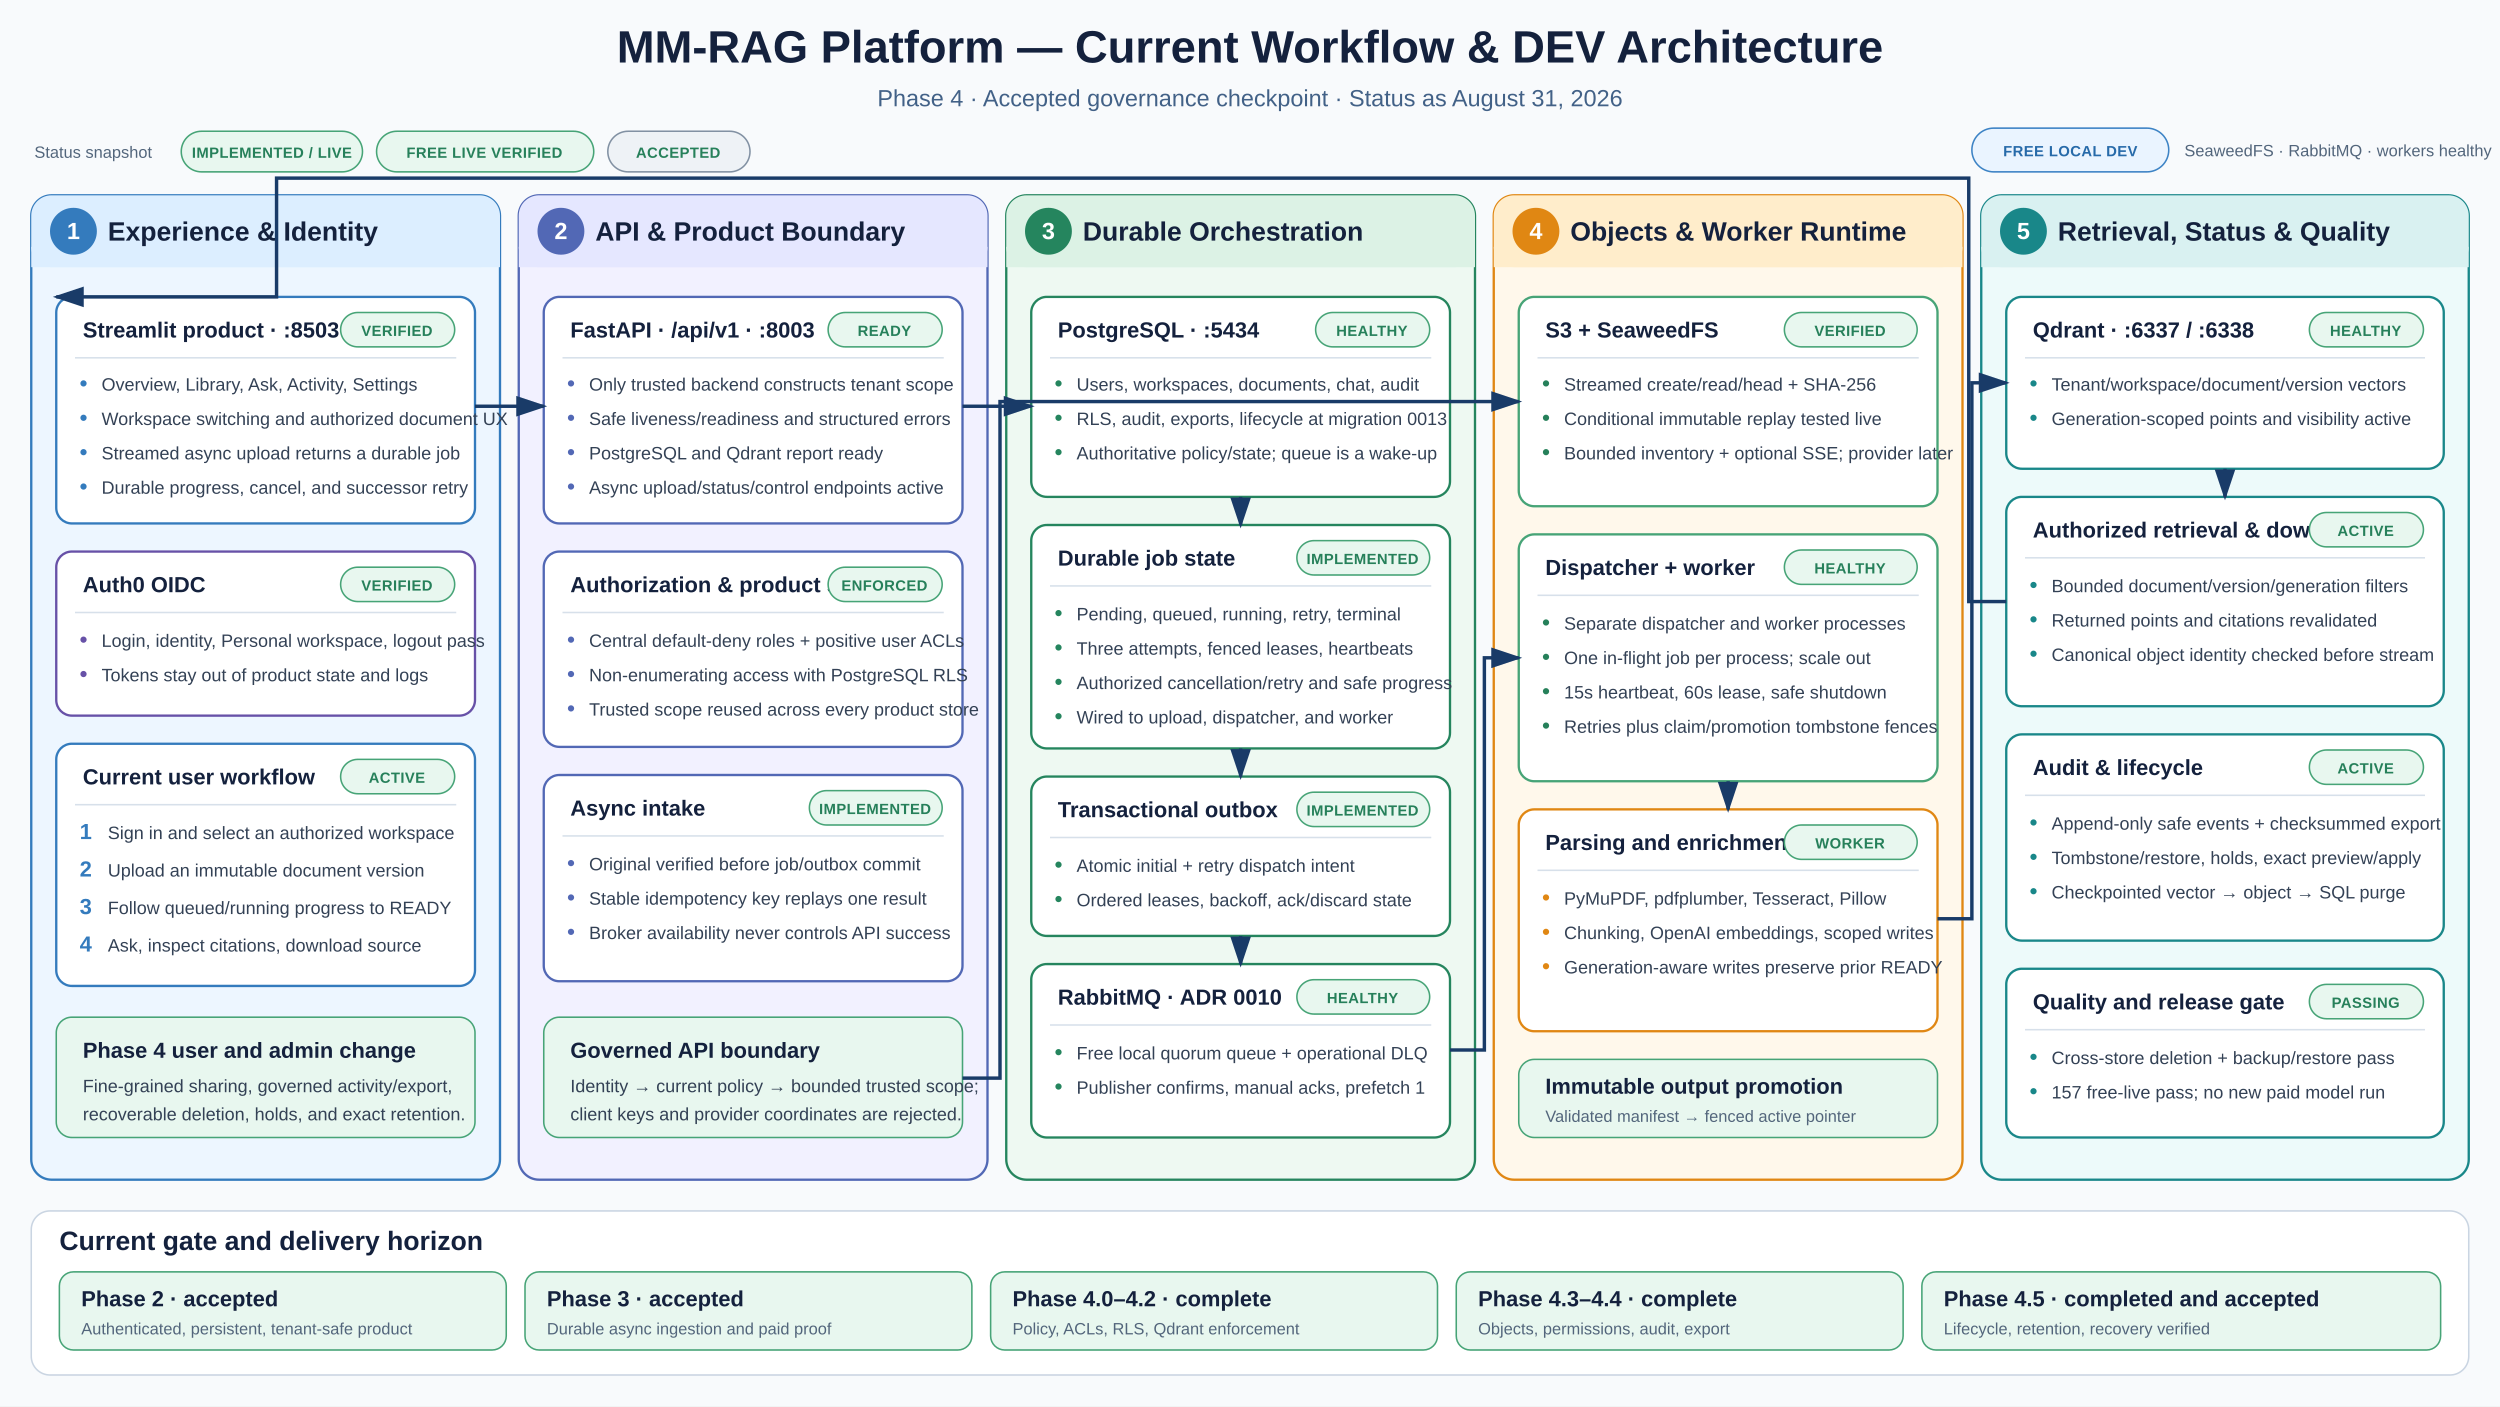
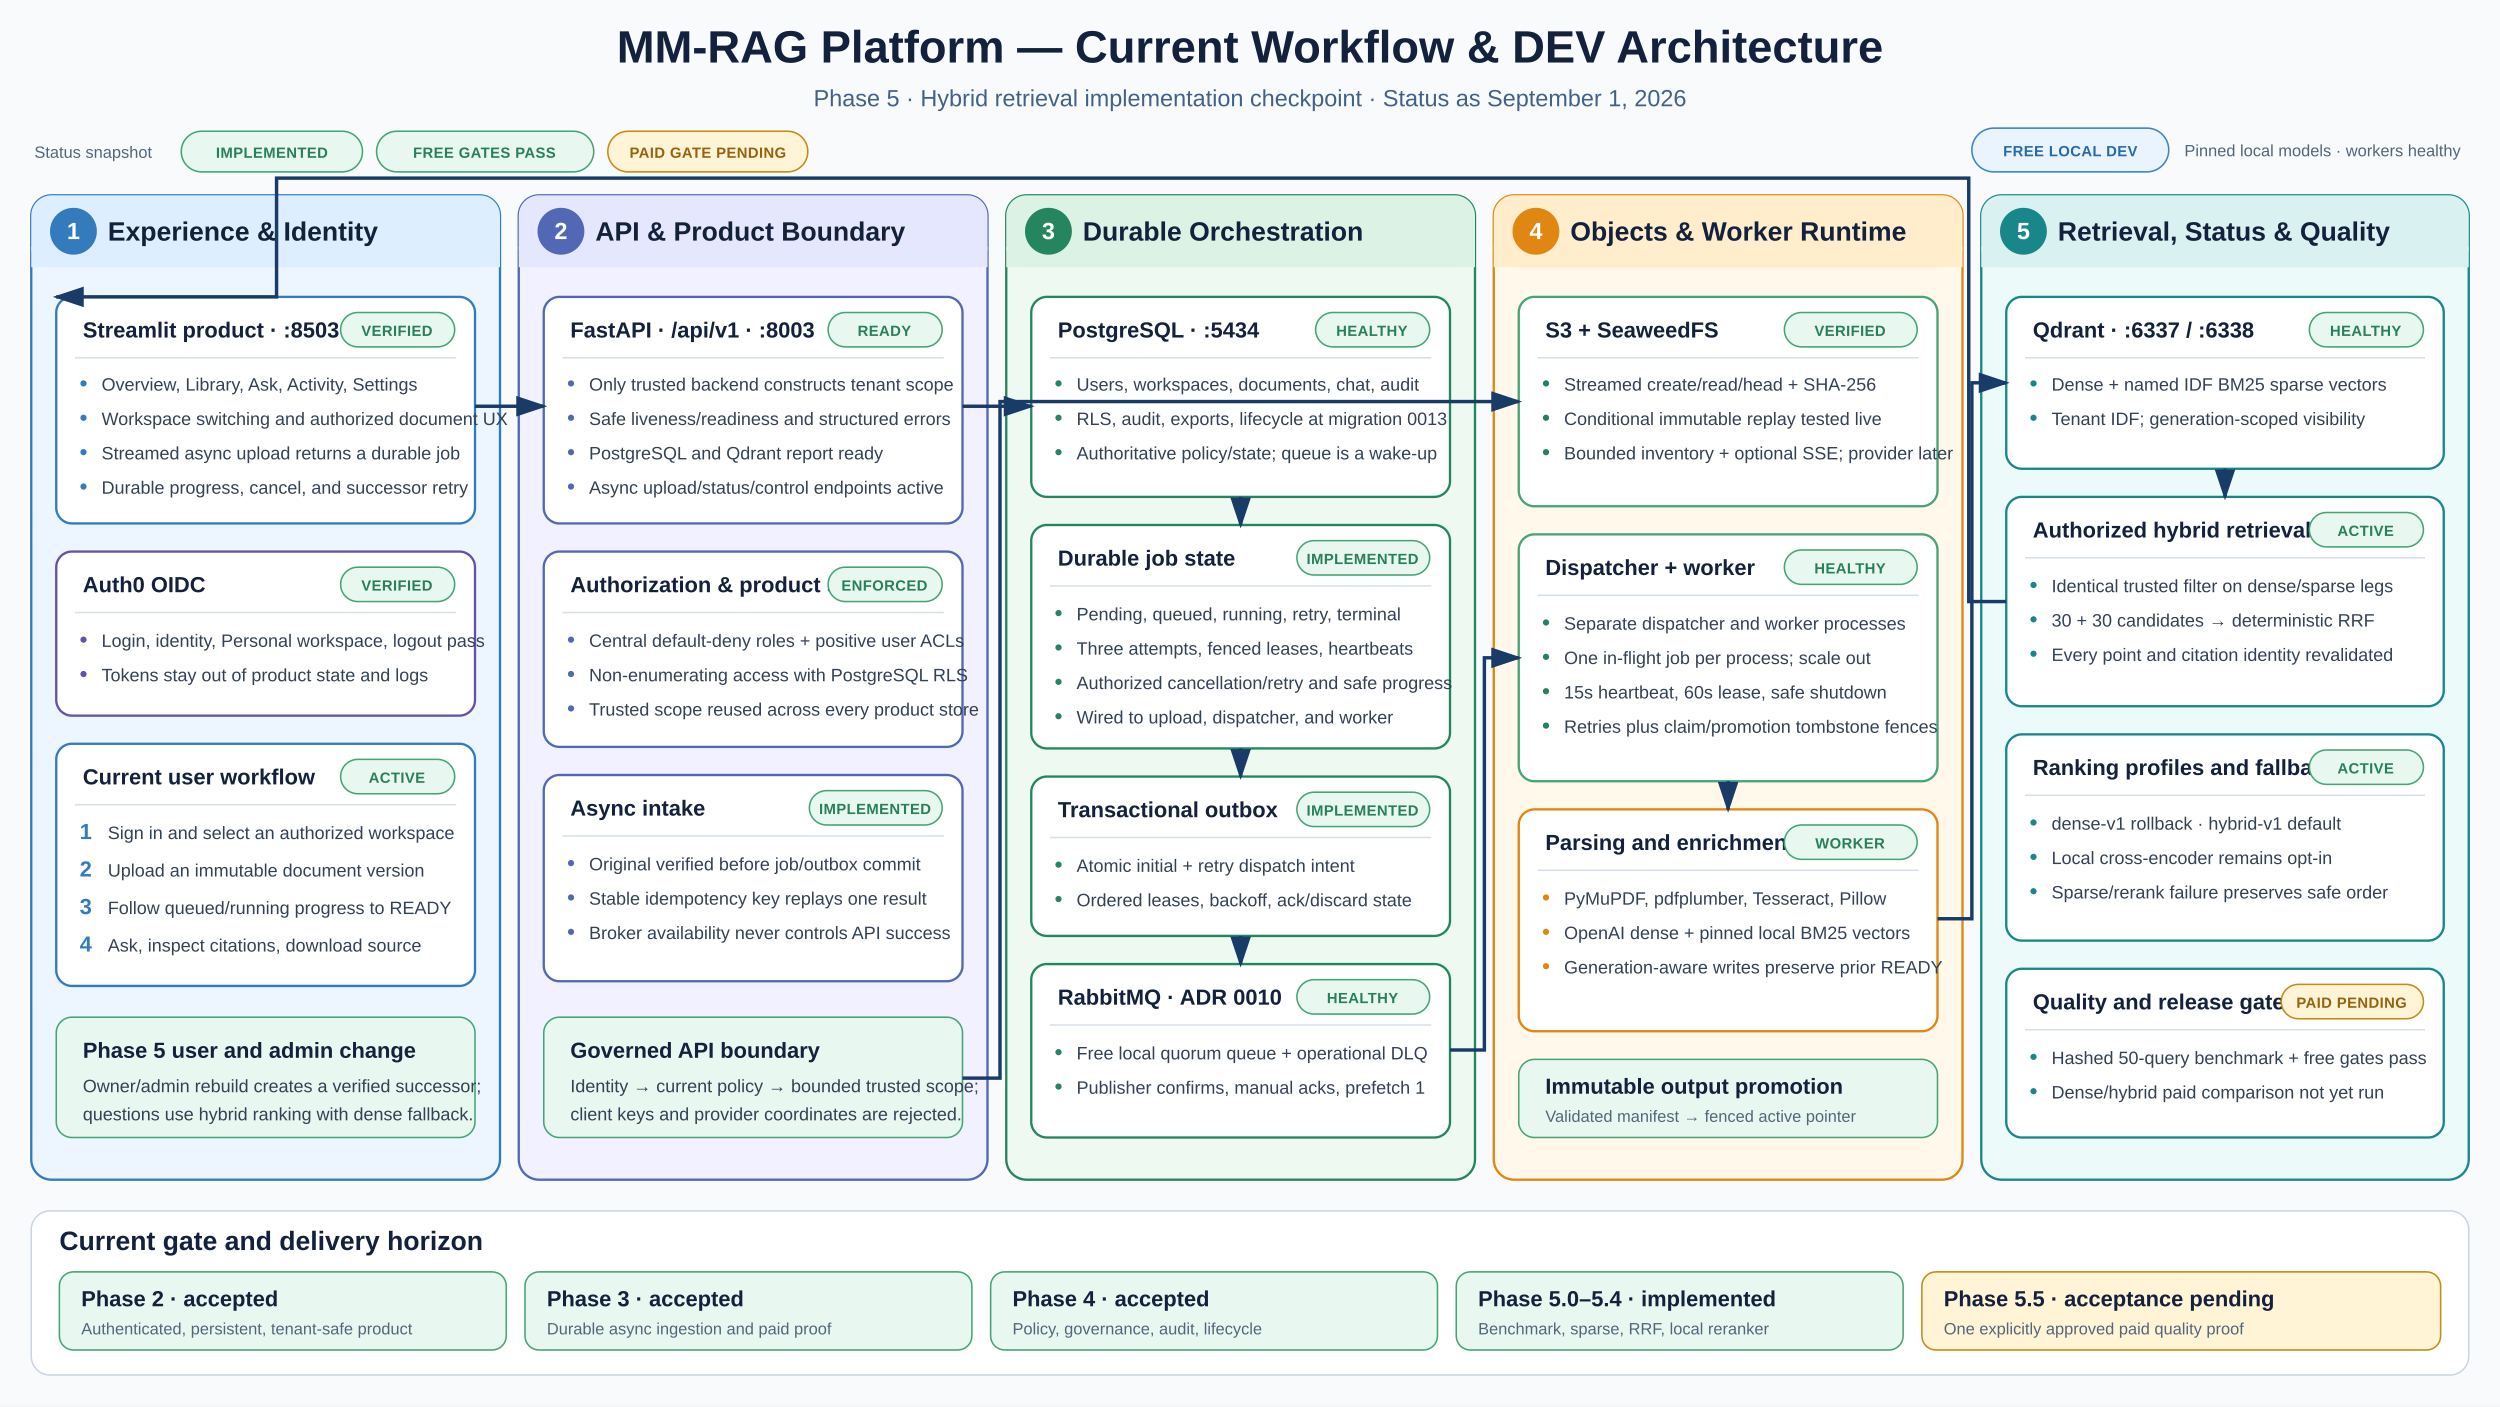
<svg xmlns="http://www.w3.org/2000/svg" width="1600" height="900" viewBox="0 0 1600 900" role="img" aria-labelledby="title desc">
  <defs>
    <marker id="arrow" markerWidth="10" markerHeight="10" refX="8" refY="3" orient="auto" markerUnits="strokeWidth">
      <path d="M0,0 L0,6 L9,3 z" fill="#193b68" />
    </marker>
    <marker id="arrow-plan" markerWidth="10" markerHeight="10" refX="8" refY="3" orient="auto" markerUnits="strokeWidth">
      <path d="M0,0 L0,6 L9,3 z" fill="#64748b" />
    </marker>
    <style>
      .title { font: 700 29px Arial, sans-serif; fill: #14213d; }
      .subtitle { font: 400 15px Arial, sans-serif; fill: #426187; }
      .lane-title { font: 700 17px Arial, sans-serif; fill: #14213d; }
      .card-title { font: 700 14px Arial, sans-serif; fill: #14213d; }
      .body { font: 400 11.5px Arial, sans-serif; fill: #334155; }
      .small { font: 400 10.5px Arial, sans-serif; fill: #52657b; }
      .tiny { font: 700 9.5px Arial, sans-serif; letter-spacing: .25px; }
      .step { font: 700 15px Arial, sans-serif; fill: white; }
      .card { fill: white; stroke-width: 1.5; rx: 10; }
      .divider { stroke: #d7e0ea; stroke-width: 1; }
      .flow { fill: none; stroke: #193b68; stroke-width: 2.2; marker-end: url(#arrow); }
      .planned-flow { fill: none; stroke: #64748b; stroke-width: 2; stroke-dasharray: 7 5; marker-end: url(#arrow-plan); }
      .dot { font: 700 14px Arial, sans-serif; }
    </style>
  </defs>
  <rect width="1600" height="900" fill="#f8fafc" />
  <text x="800" y="40" text-anchor="middle" class="title">MM-RAG Platform — Current Workflow &amp; DEV Architecture</text>
-   <text x="800" y="68" text-anchor="middle" class="subtitle">Phase 4 · Accepted governance checkpoint · Status as August 31, 2026</text>
+   <text x="800" y="68" text-anchor="middle" class="subtitle">Phase 5 · Hybrid retrieval implementation checkpoint · Status as September 1, 2026</text>
  <text x="22" y="101" class="small" font-weight="700">Status snapshot</text>
  <rect x="116" y="84" width="116" height="26" rx="13" fill="#e8f7ef" stroke="#47a477" />
-   <text x="174" y="101" text-anchor="middle" class="tiny" fill="#26805a">IMPLEMENTED / LIVE</text>
+   <text x="174" y="101" text-anchor="middle" class="tiny" fill="#26805a">IMPLEMENTED</text>
  <rect x="241" y="84" width="139" height="26" rx="13" fill="#e8f7ef" stroke="#47a477" />
-   <text x="310" y="101" text-anchor="middle" class="tiny" fill="#26805a">FREE LIVE VERIFIED</text>
-   <rect x="389" y="84" width="91" height="26" rx="13" fill="#eef2f6" stroke="#8291a3" />
-   <text x="434" y="101" text-anchor="middle" class="tiny" fill="#26805a">ACCEPTED</text>
+   <text x="310" y="101" text-anchor="middle" class="tiny" fill="#26805a">FREE GATES PASS</text>
+   <rect x="389" y="84" width="128" height="26" rx="13" fill="#fff4d6" stroke="#c58a18" />
+   <text x="453" y="101" text-anchor="middle" class="tiny" fill="#95620d">PAID GATE PENDING</text>
  <rect x="1262" y="82" width="126" height="28" rx="14" fill="#eaf4ff" stroke="#3d83c5" />
  <text x="1325" y="100" text-anchor="middle" class="tiny" fill="#276aa9">FREE LOCAL DEV</text>
-   <text x="1398" y="100" class="small">SeaweedFS · RabbitMQ · workers healthy</text>
+   <text x="1398" y="100" class="small">Pinned local models · workers healthy</text>
  <rect x="20" y="125" width="300" height="630" rx="13" fill="#edf6ff" stroke="#347bbd" stroke-width="1.5" />
  <rect x="20" y="125" width="300" height="46" rx="13" fill="#dceeff" />
  <rect x="20" y="158" width="300" height="13" fill="#dceeff" />
  <circle cx="47" cy="148" r="15" fill="#347bbd" />
  <text x="47" y="153" text-anchor="middle" class="step">1</text>
  <text x="69" y="154" class="lane-title">Experience &amp; Identity</text>
  <rect x="36" y="190" width="268" height="145" class="card" stroke="#347bbd" />
  <text x="53" y="216" class="card-title">Streamlit product · :8503</text>
  <rect x="218" y="200" width="73" height="22" rx="11" fill="#e8f7ef" stroke="#47a477" />
  <text x="254" y="215" text-anchor="middle" class="tiny" fill="#26805a">VERIFIED</text>
  <line x1="48" y1="229" x2="292" y2="229" class="divider" />
  <text x="51" y="250" class="dot" fill="#347bbd">•</text>
  <text x="65" y="250" class="body">Overview, Library, Ask, Activity, Settings</text>
  <text x="51" y="272" class="dot" fill="#347bbd">•</text>
  <text x="65" y="272" class="body">Workspace switching and authorized document UX</text>
  <text x="51" y="294" class="dot" fill="#347bbd">•</text>
  <text x="65" y="294" class="body">Streamed async upload returns a durable job</text>
  <text x="51" y="316" class="dot" fill="#347bbd">•</text>
  <text x="65" y="316" class="body">Durable progress, cancel, and successor retry</text>
  <rect x="36" y="353" width="268" height="105" class="card" stroke="#6751a7" />
  <text x="53" y="379" class="card-title">Auth0 OIDC</text>
  <rect x="218" y="363" width="73" height="22" rx="11" fill="#e8f7ef" stroke="#47a477" />
  <text x="254" y="378" text-anchor="middle" class="tiny" fill="#26805a">VERIFIED</text>
  <line x1="48" y1="392" x2="292" y2="392" class="divider" />
  <text x="51" y="414" class="dot" fill="#6751a7">•</text>
  <text x="65" y="414" class="body">Login, identity, Personal workspace, logout pass</text>
  <text x="51" y="436" class="dot" fill="#6751a7">•</text>
  <text x="65" y="436" class="body">Tokens stay out of product state and logs</text>
  <rect x="36" y="476" width="268" height="155" class="card" stroke="#347bbd" />
  <text x="53" y="502" class="card-title">Current user workflow</text>
  <rect x="218" y="486" width="73" height="22" rx="11" fill="#e8f7ef" stroke="#47a477" />
  <text x="254" y="501" text-anchor="middle" class="tiny" fill="#26805a">ACTIVE</text>
  <line x1="48" y1="515" x2="292" y2="515" class="divider" />
  <text x="51" y="537" class="dot" fill="#347bbd">1</text>
  <text x="69" y="537" class="body">Sign in and select an authorized workspace</text>
  <text x="51" y="561" class="dot" fill="#347bbd">2</text>
  <text x="69" y="561" class="body">Upload an immutable document version</text>
  <text x="51" y="585" class="dot" fill="#347bbd">3</text>
  <text x="69" y="585" class="body">Follow queued/running progress to READY</text>
  <text x="51" y="609" class="dot" fill="#347bbd">4</text>
  <text x="69" y="609" class="body">Ask, inspect citations, download source</text>
  <rect x="36" y="651" width="268" height="77" rx="10" fill="#e8f7ef" stroke="#47a477" />
-   <text x="53" y="677" class="card-title">Phase 4 user and admin change</text>
-   <text x="53" y="699" class="body">Fine-grained sharing, governed activity/export,</text>
-   <text x="53" y="717" class="body">recoverable deletion, holds, and exact retention.</text>
+   <text x="53" y="677" class="card-title">Phase 5 user and admin change</text>
+   <text x="53" y="699" class="body">Owner/admin rebuild creates a verified successor;</text>
+   <text x="53" y="717" class="body">questions use hybrid ranking with dense fallback.</text>
  <rect x="332" y="125" width="300" height="630" rx="13" fill="#f2f1ff" stroke="#5268b5" stroke-width="1.5" />
  <rect x="332" y="125" width="300" height="46" rx="13" fill="#e5e7ff" />
  <rect x="332" y="158" width="300" height="13" fill="#e5e7ff" />
  <circle cx="359" cy="148" r="15" fill="#5268b5" />
  <text x="359" y="153" text-anchor="middle" class="step">2</text>
  <text x="381" y="154" class="lane-title">API &amp; Product Boundary</text>
  <rect x="348" y="190" width="268" height="145" class="card" stroke="#5268b5" />
  <text x="365" y="216" class="card-title">FastAPI · /api/v1 · :8003</text>
  <rect x="530" y="200" width="73" height="22" rx="11" fill="#e8f7ef" stroke="#47a477" />
  <text x="566" y="215" text-anchor="middle" class="tiny" fill="#26805a">READY</text>
  <line x1="360" y1="229" x2="604" y2="229" class="divider" />
  <text x="363" y="250" class="dot" fill="#5268b5">•</text>
  <text x="377" y="250" class="body">Only trusted backend constructs tenant scope</text>
  <text x="363" y="272" class="dot" fill="#5268b5">•</text>
  <text x="377" y="272" class="body">Safe liveness/readiness and structured errors</text>
  <text x="363" y="294" class="dot" fill="#5268b5">•</text>
  <text x="377" y="294" class="body">PostgreSQL and Qdrant report ready</text>
  <text x="363" y="316" class="dot" fill="#5268b5">•</text>
  <text x="377" y="316" class="body">Async upload/status/control endpoints active</text>
  <rect x="348" y="353" width="268" height="125" class="card" stroke="#5268b5" />
  <text x="365" y="379" class="card-title">Authorization &amp; product services</text>
  <rect x="530" y="363" width="73" height="22" rx="11" fill="#e8f7ef" stroke="#47a477" />
  <text x="566" y="378" text-anchor="middle" class="tiny" fill="#26805a">ENFORCED</text>
  <line x1="360" y1="392" x2="604" y2="392" class="divider" />
  <text x="363" y="414" class="dot" fill="#5268b5">•</text>
  <text x="377" y="414" class="body">Central default-deny roles + positive user ACLs</text>
  <text x="363" y="436" class="dot" fill="#5268b5">•</text>
  <text x="377" y="436" class="body">Non-enumerating access with PostgreSQL RLS</text>
  <text x="363" y="458" class="dot" fill="#5268b5">•</text>
  <text x="377" y="458" class="body">Trusted scope reused across every product store</text>
  <rect x="348" y="496" width="268" height="132" class="card" stroke="#5268b5" />
  <text x="365" y="522" class="card-title">Async intake</text>
  <rect x="518" y="506" width="85" height="22" rx="11" fill="#e8f7ef" stroke="#47a477" />
  <text x="560" y="521" text-anchor="middle" class="tiny" fill="#26805a">IMPLEMENTED</text>
  <line x1="360" y1="535" x2="604" y2="535" class="divider" />
  <text x="363" y="557" class="dot" fill="#5268b5">•</text>
  <text x="377" y="557" class="body">Original verified before job/outbox commit</text>
  <text x="363" y="579" class="dot" fill="#5268b5">•</text>
  <text x="377" y="579" class="body">Stable idempotency key replays one result</text>
  <text x="363" y="601" class="dot" fill="#5268b5">•</text>
  <text x="377" y="601" class="body">Broker availability never controls API success</text>
  <rect x="348" y="651" width="268" height="77" rx="10" fill="#e8f7ef" stroke="#47a477" />
  <text x="365" y="677" class="card-title">Governed API boundary</text>
  <text x="365" y="699" class="body">Identity → current policy → bounded trusted scope;</text>
  <text x="365" y="717" class="body">client keys and provider coordinates are rejected.</text>
  <rect x="644" y="125" width="300" height="630" rx="13" fill="#eef9f2" stroke="#25855e" stroke-width="1.5" />
  <rect x="644" y="125" width="300" height="46" rx="13" fill="#dcf2e5" />
  <rect x="644" y="158" width="300" height="13" fill="#dcf2e5" />
  <circle cx="671" cy="148" r="15" fill="#25855e" />
  <text x="671" y="153" text-anchor="middle" class="step">3</text>
  <text x="693" y="154" class="lane-title">Durable Orchestration</text>
  <rect x="660" y="190" width="268" height="128" class="card" stroke="#25855e" />
  <text x="677" y="216" class="card-title">PostgreSQL · :5434</text>
  <rect x="842" y="200" width="73" height="22" rx="11" fill="#e8f7ef" stroke="#47a477" />
  <text x="878" y="215" text-anchor="middle" class="tiny" fill="#26805a">HEALTHY</text>
  <line x1="672" y1="229" x2="916" y2="229" class="divider" />
  <text x="675" y="250" class="dot" fill="#25855e">•</text>
  <text x="689" y="250" class="body">Users, workspaces, documents, chat, audit</text>
  <text x="675" y="272" class="dot" fill="#25855e">•</text>
  <text x="689" y="272" class="body">RLS, audit, exports, lifecycle at migration 0013</text>
  <text x="675" y="294" class="dot" fill="#25855e">•</text>
  <text x="689" y="294" class="body">Authoritative policy/state; queue is a wake-up</text>
  <rect x="660" y="336" width="268" height="143" class="card" stroke="#25855e" />
  <text x="677" y="362" class="card-title">Durable job state</text>
  <rect x="830" y="346" width="85" height="22" rx="11" fill="#e8f7ef" stroke="#47a477" />
  <text x="872" y="361" text-anchor="middle" class="tiny" fill="#26805a">IMPLEMENTED</text>
  <line x1="672" y1="375" x2="916" y2="375" class="divider" />
  <text x="675" y="397" class="dot" fill="#25855e">•</text>
  <text x="689" y="397" class="body">Pending, queued, running, retry, terminal</text>
  <text x="675" y="419" class="dot" fill="#25855e">•</text>
  <text x="689" y="419" class="body">Three attempts, fenced leases, heartbeats</text>
  <text x="675" y="441" class="dot" fill="#25855e">•</text>
  <text x="689" y="441" class="body">Authorized cancellation/retry and safe progress</text>
  <text x="675" y="463" class="dot" fill="#25855e">•</text>
  <text x="689" y="463" class="body">Wired to upload, dispatcher, and worker</text>
  <rect x="660" y="497" width="268" height="102" class="card" stroke="#25855e" />
  <text x="677" y="523" class="card-title">Transactional outbox</text>
  <rect x="830" y="507" width="85" height="22" rx="11" fill="#e8f7ef" stroke="#47a477" />
  <text x="872" y="522" text-anchor="middle" class="tiny" fill="#26805a">IMPLEMENTED</text>
  <line x1="672" y1="536" x2="916" y2="536" class="divider" />
  <text x="675" y="558" class="dot" fill="#25855e">•</text>
  <text x="689" y="558" class="body">Atomic initial + retry dispatch intent</text>
  <text x="675" y="580" class="dot" fill="#25855e">•</text>
  <text x="689" y="580" class="body">Ordered leases, backoff, ack/discard state</text>
  <rect x="660" y="617" width="268" height="111" class="card" stroke="#25855e" />
  <text x="677" y="643" class="card-title">RabbitMQ · ADR 0010</text>
  <rect x="830" y="627" width="85" height="22" rx="11" fill="#e8f7ef" stroke="#47a477" />
  <text x="872" y="642" text-anchor="middle" class="tiny" fill="#26805a">HEALTHY</text>
  <line x1="672" y1="656" x2="916" y2="656" class="divider" />
  <text x="675" y="678" class="dot" fill="#25855e">•</text>
  <text x="689" y="678" class="body">Free local quorum queue + operational DLQ</text>
  <text x="675" y="700" class="dot" fill="#25855e">•</text>
  <text x="689" y="700" class="body">Publisher confirms, manual acks, prefetch 1</text>
  <rect x="956" y="125" width="300" height="630" rx="13" fill="#fff8eb" stroke="#e08713" stroke-width="1.5" />
  <rect x="956" y="125" width="300" height="46" rx="13" fill="#ffedcb" />
  <rect x="956" y="158" width="300" height="13" fill="#ffedcb" />
  <circle cx="983" cy="148" r="15" fill="#e08713" />
  <text x="983" y="153" text-anchor="middle" class="step">4</text>
  <text x="1005" y="154" class="lane-title">Objects &amp; Worker Runtime</text>
  <rect x="972" y="190" width="268" height="134" class="card" stroke="#47a477" />
  <text x="989" y="216" class="card-title">S3 + SeaweedFS</text>
  <rect x="1142" y="200" width="85" height="22" rx="11" fill="#e8f7ef" stroke="#47a477" />
  <text x="1184" y="215" text-anchor="middle" class="tiny" fill="#26805a">VERIFIED</text>
  <line x1="984" y1="229" x2="1228" y2="229" class="divider" />
  <text x="987" y="250" class="dot" fill="#26805a">•</text>
  <text x="1001" y="250" class="body">Streamed create/read/head + SHA-256</text>
  <text x="987" y="272" class="dot" fill="#26805a">•</text>
  <text x="1001" y="272" class="body">Conditional immutable replay tested live</text>
  <text x="987" y="294" class="dot" fill="#26805a">•</text>
  <text x="1001" y="294" class="body">Bounded inventory + optional SSE; provider later</text>
  <rect x="972" y="342" width="268" height="158" class="card" stroke="#47a477" />
  <text x="989" y="368" class="card-title">Dispatcher + worker</text>
  <rect x="1142" y="352" width="85" height="22" rx="11" fill="#e8f7ef" stroke="#47a477" />
  <text x="1184" y="367" text-anchor="middle" class="tiny" fill="#26805a">HEALTHY</text>
  <line x1="984" y1="381" x2="1228" y2="381" class="divider" />
  <text x="987" y="403" class="dot" fill="#26805a">•</text>
  <text x="1001" y="403" class="body">Separate dispatcher and worker processes</text>
  <text x="987" y="425" class="dot" fill="#26805a">•</text>
  <text x="1001" y="425" class="body">One in-flight job per process; scale out</text>
  <text x="987" y="447" class="dot" fill="#26805a">•</text>
  <text x="1001" y="447" class="body">15s heartbeat, 60s lease, safe shutdown</text>
  <text x="987" y="469" class="dot" fill="#26805a">•</text>
  <text x="1001" y="469" class="body">Retries plus claim/promotion tombstone fences</text>
  <rect x="972" y="518" width="268" height="142" class="card" stroke="#e08713" />
  <text x="989" y="544" class="card-title">Parsing and enrichment pipeline</text>
  <rect x="1142" y="528" width="85" height="22" rx="11" fill="#e8f7ef" stroke="#47a477" />
  <text x="1184" y="543" text-anchor="middle" class="tiny" fill="#26805a">WORKER</text>
  <line x1="984" y1="557" x2="1228" y2="557" class="divider" />
  <text x="987" y="579" class="dot" fill="#e08713">•</text>
  <text x="1001" y="579" class="body">PyMuPDF, pdfplumber, Tesseract, Pillow</text>
  <text x="987" y="601" class="dot" fill="#e08713">•</text>
-   <text x="1001" y="601" class="body">Chunking, OpenAI embeddings, scoped writes</text>
+   <text x="1001" y="601" class="body">OpenAI dense + pinned local BM25 vectors</text>
  <text x="987" y="623" class="dot" fill="#e08713">•</text>
  <text x="1001" y="623" class="body">Generation-aware writes preserve prior READY</text>
  <rect x="972" y="678" width="268" height="50" rx="10" fill="#e8f7ef" stroke="#47a477" />
  <text x="989" y="700" class="card-title">Immutable output promotion</text>
  <text x="989" y="718" class="small">Validated manifest → fenced active pointer</text>
  <rect x="1268" y="125" width="312" height="630" rx="13" fill="#edfafa" stroke="#198789" stroke-width="1.5" />
  <rect x="1268" y="125" width="312" height="46" rx="13" fill="#d9f1f1" />
  <rect x="1268" y="158" width="312" height="13" fill="#d9f1f1" />
  <circle cx="1295" cy="148" r="15" fill="#198789" />
  <text x="1295" y="153" text-anchor="middle" class="step">5</text>
  <text x="1317" y="154" class="lane-title">Retrieval, Status &amp; Quality</text>
  <rect x="1284" y="190" width="280" height="110" class="card" stroke="#198789" />
  <text x="1301" y="216" class="card-title">Qdrant · :6337 / :6338</text>
  <rect x="1478" y="200" width="73" height="22" rx="11" fill="#e8f7ef" stroke="#47a477" />
  <text x="1514" y="215" text-anchor="middle" class="tiny" fill="#26805a">HEALTHY</text>
  <line x1="1296" y1="229" x2="1552" y2="229" class="divider" />
  <text x="1299" y="250" class="dot" fill="#198789">•</text>
-   <text x="1313" y="250" class="body">Tenant/workspace/document/version vectors</text>
+   <text x="1313" y="250" class="body">Dense + named IDF BM25 sparse vectors</text>
  <text x="1299" y="272" class="dot" fill="#198789">•</text>
-   <text x="1313" y="272" class="body">Generation-scoped points and visibility active</text>
+   <text x="1313" y="272" class="body">Tenant IDF; generation-scoped visibility</text>
  <rect x="1284" y="318" width="280" height="134" class="card" stroke="#198789" />
-   <text x="1301" y="344" class="card-title">Authorized retrieval &amp; downloads</text>
+   <text x="1301" y="344" class="card-title">Authorized hybrid retrieval</text>
  <rect x="1478" y="328" width="73" height="22" rx="11" fill="#e8f7ef" stroke="#47a477" />
  <text x="1514" y="343" text-anchor="middle" class="tiny" fill="#26805a">ACTIVE</text>
  <line x1="1296" y1="357" x2="1552" y2="357" class="divider" />
  <text x="1299" y="379" class="dot" fill="#198789">•</text>
-   <text x="1313" y="379" class="body">Bounded document/version/generation filters</text>
+   <text x="1313" y="379" class="body">Identical trusted filter on dense/sparse legs</text>
  <text x="1299" y="401" class="dot" fill="#198789">•</text>
-   <text x="1313" y="401" class="body">Returned points and citations revalidated</text>
+   <text x="1313" y="401" class="body">30 + 30 candidates → deterministic RRF</text>
  <text x="1299" y="423" class="dot" fill="#198789">•</text>
-   <text x="1313" y="423" class="body">Canonical object identity checked before stream</text>
+   <text x="1313" y="423" class="body">Every point and citation identity revalidated</text>
  <rect x="1284" y="470" width="280" height="132" class="card" stroke="#198789" />
-   <text x="1301" y="496" class="card-title">Audit &amp; lifecycle</text>
+   <text x="1301" y="496" class="card-title">Ranking profiles and fallback</text>
  <rect x="1478" y="480" width="73" height="22" rx="11" fill="#e8f7ef" stroke="#47a477" />
  <text x="1514" y="495" text-anchor="middle" class="tiny" fill="#26805a">ACTIVE</text>
  <line x1="1296" y1="509" x2="1552" y2="509" class="divider" />
  <text x="1299" y="531" class="dot" fill="#198789">•</text>
-   <text x="1313" y="531" class="body">Append-only safe events + checksummed export</text>
+   <text x="1313" y="531" class="body">dense-v1 rollback · hybrid-v1 default</text>
  <text x="1299" y="553" class="dot" fill="#198789">•</text>
-   <text x="1313" y="553" class="body">Tombstone/restore, holds, exact preview/apply</text>
+   <text x="1313" y="553" class="body">Local cross-encoder remains opt-in</text>
  <text x="1299" y="575" class="dot" fill="#198789">•</text>
-   <text x="1313" y="575" class="body">Checkpointed vector → object → SQL purge</text>
+   <text x="1313" y="575" class="body">Sparse/rerank failure preserves safe order</text>
  <rect x="1284" y="620" width="280" height="108" class="card" stroke="#198789" />
  <text x="1301" y="646" class="card-title">Quality and release gate</text>
-   <rect x="1478" y="630" width="73" height="22" rx="11" fill="#e8f7ef" stroke="#47a477" />
-   <text x="1514" y="645" text-anchor="middle" class="tiny" fill="#26805a">PASSING</text>
+   <rect x="1460" y="630" width="91" height="22" rx="11" fill="#fff4d6" stroke="#c58a18" />
+   <text x="1505" y="645" text-anchor="middle" class="tiny" fill="#95620d">PAID PENDING</text>
  <line x1="1296" y1="659" x2="1552" y2="659" class="divider" />
  <text x="1299" y="681" class="dot" fill="#198789">•</text>
-   <text x="1313" y="681" class="body">Cross-store deletion + backup/restore pass</text>
+   <text x="1313" y="681" class="body">Hashed 50-query benchmark + free gates pass</text>
  <text x="1299" y="703" class="dot" fill="#198789">•</text>
-   <text x="1313" y="703" class="body">157 free-live pass; no new paid model run</text>
+   <text x="1313" y="703" class="body">Dense/hybrid paid comparison not yet run</text>
  <path d="M304 260 H348" class="flow" />
  <path d="M616 260 H660" class="flow" />
  <path d="M794 318 V336" class="flow" />
  <path d="M794 479 V497" class="flow" />
  <path d="M794 599 V617" class="flow" />
  <path d="M928 672 H950 V421 H972" class="flow" />
  <path d="M1106 500 V518" class="flow" />
  <path d="M1240 588 H1262 V245 H1284" class="flow" />
  <path d="M1424 300 V318" class="flow" />
  <path d="M1284 385 H1260 V114 H177 V190 H36" class="flow" />
  <path d="M616 690 H640 V257 H972" class="flow" />
  <rect x="20" y="775" width="1560" height="105" rx="12" fill="white" stroke="#cad5e2" />
  <text x="38" y="800" class="lane-title">Current gate and delivery horizon</text>
  <rect x="38" y="814" width="286" height="50" rx="9" fill="#e8f7ef" stroke="#47a477" />
  <text x="52" y="836" class="card-title" fill="#26805a">Phase 2 · accepted</text>
  <text x="52" y="854" class="small">Authenticated, persistent, tenant-safe product</text>
  <rect x="336" y="814" width="286" height="50" rx="9" fill="#e8f7ef" stroke="#47a477" />
  <text x="350" y="836" class="card-title" fill="#26805a">Phase 3 · accepted</text>
  <text x="350" y="854" class="small">Durable async ingestion and paid proof</text>
  <rect x="634" y="814" width="286" height="50" rx="9" fill="#e8f7ef" stroke="#47a477" />
-   <text x="648" y="836" class="card-title" fill="#26805a">Phase 4.0–4.2 · complete</text>
-   <text x="648" y="854" class="small">Policy, ACLs, RLS, Qdrant enforcement</text>
+   <text x="648" y="836" class="card-title" fill="#26805a">Phase 4 · accepted</text>
+   <text x="648" y="854" class="small">Policy, governance, audit, lifecycle</text>
  <rect x="932" y="814" width="286" height="50" rx="9" fill="#e8f7ef" stroke="#47a477" />
-   <text x="946" y="836" class="card-title" fill="#26805a">Phase 4.3–4.4 · complete</text>
-   <text x="946" y="854" class="small">Objects, permissions, audit, export</text>
-   <rect x="1230" y="814" width="332" height="50" rx="9" fill="#e8f7ef" stroke="#47a477" />
-   <text x="1244" y="836" class="card-title" fill="#26805a">Phase 4.5 · completed and accepted</text>
-   <text x="1244" y="854" class="small">Lifecycle, retention, recovery verified</text>
+   <text x="946" y="836" class="card-title" fill="#26805a">Phase 5.0–5.4 · implemented</text>
+   <text x="946" y="854" class="small">Benchmark, sparse, RRF, local reranker</text>
+   <rect x="1230" y="814" width="332" height="50" rx="9" fill="#fff4d6" stroke="#c58a18" />
+   <text x="1244" y="836" class="card-title" fill="#95620d">Phase 5.5 · acceptance pending</text>
+   <text x="1244" y="854" class="small">One explicitly approved paid quality proof</text>
</svg>
